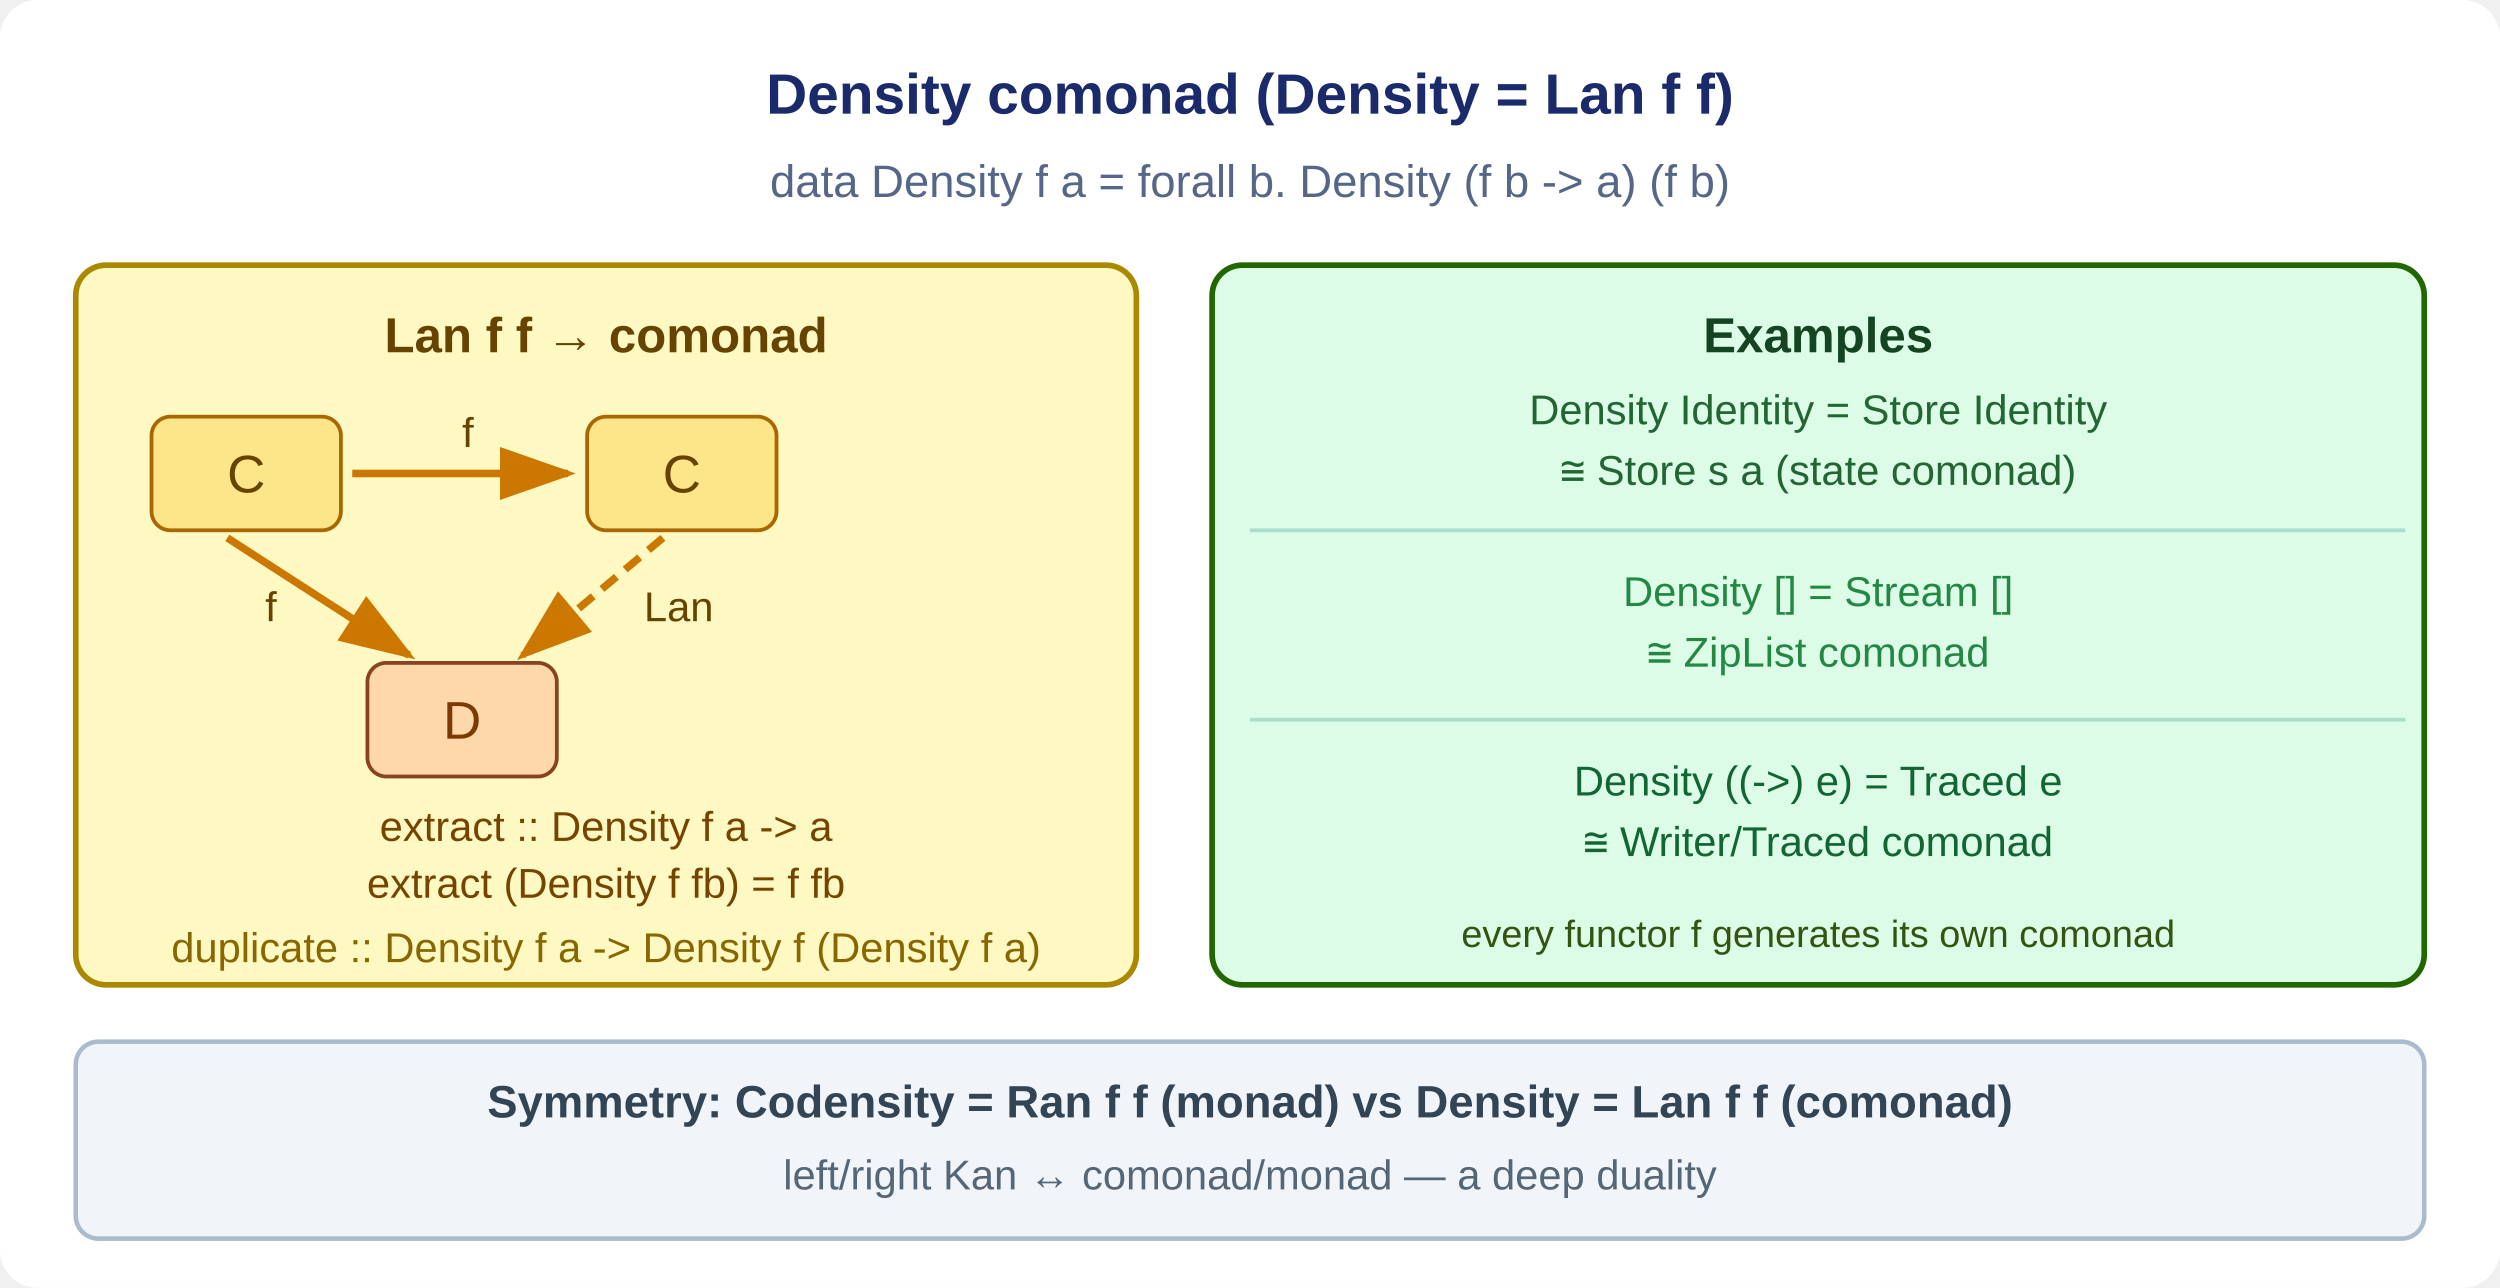
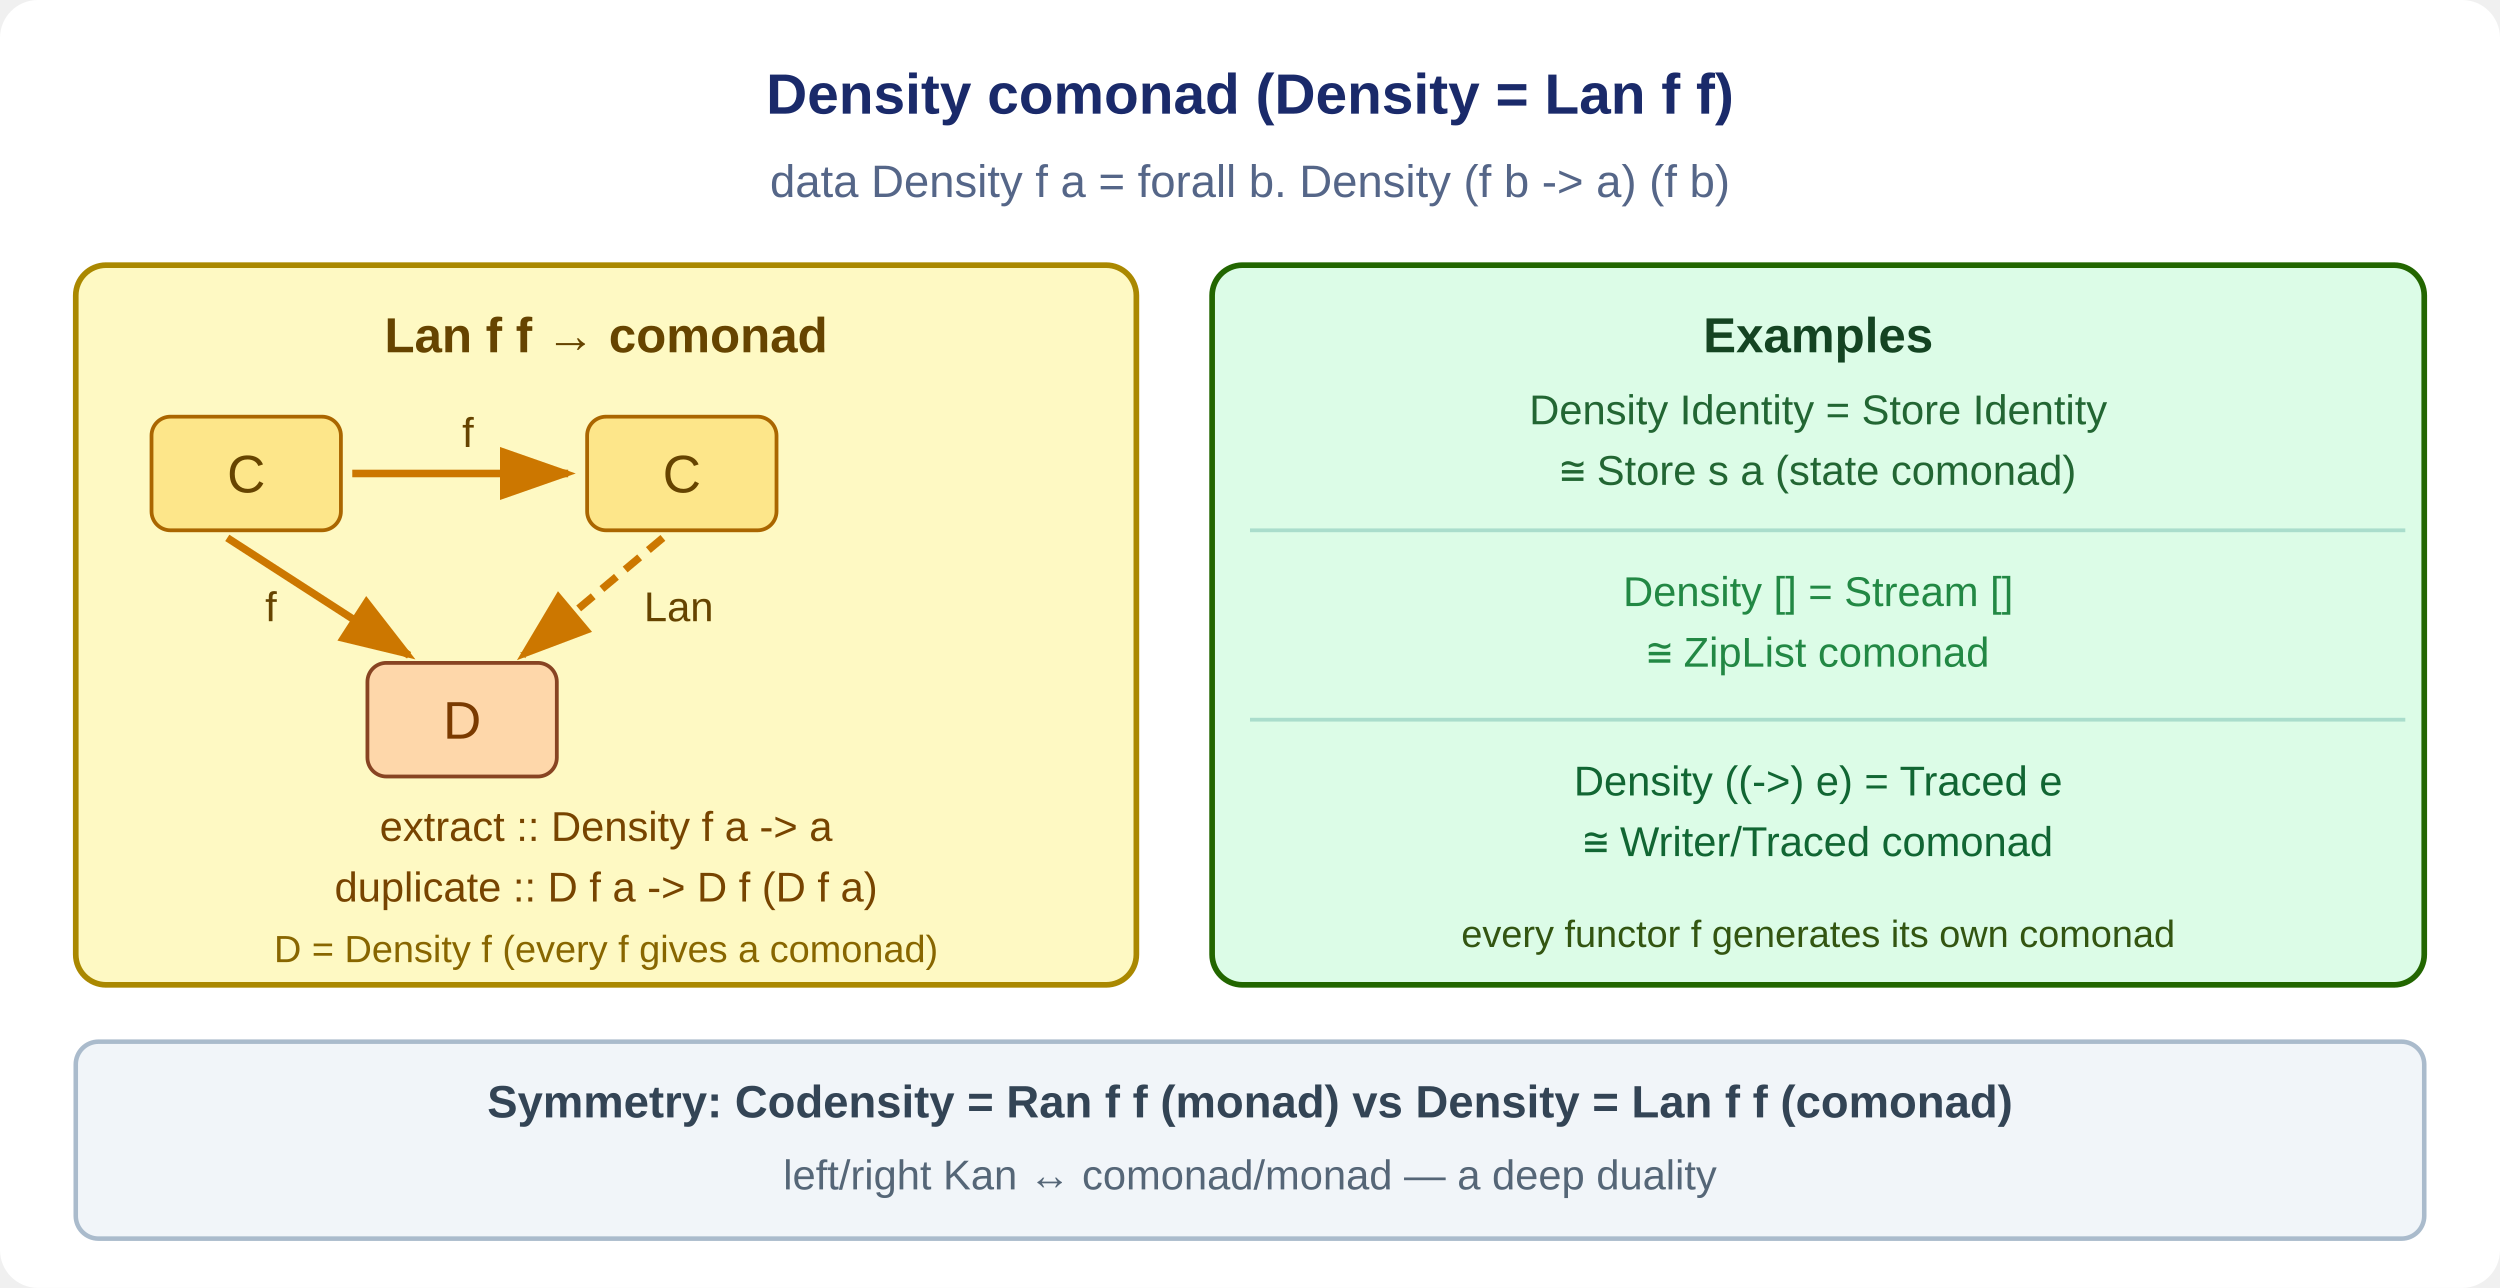
<svg xmlns="http://www.w3.org/2000/svg" width="660" height="340" viewBox="0 0 660 340">
  <defs>
    <marker id="arrdn" markerWidth="10" markerHeight="7" refX="9" refY="3.5" orient="auto">
      <polygon points="0 0, 10 3.5, 0 7" fill="#334466" />
    </marker>
    <marker id="arrOdn" markerWidth="10" markerHeight="7" refX="9" refY="3.5" orient="auto">
      <polygon points="0 0, 10 3.5, 0 7" fill="#cc7700" />
    </marker>
    <marker id="arrGdn" markerWidth="10" markerHeight="7" refX="9" refY="3.5" orient="auto">
      <polygon points="0 0, 10 3.5, 0 7" fill="#228844" />
    </marker>
  </defs>
  <rect width="660" height="340" fill="#ffffff" rx="10" />
  <text x="330" y="30" text-anchor="middle" font-family="monospace,Arial,sans-serif" font-size="15" fill="#1a2a6a" font-weight="bold">Density comonad (Density = Lan f f)</text>
  <text x="330" y="52" text-anchor="middle" font-family="monospace,Arial,sans-serif" font-size="12" fill="#556688">data Density f a = forall b. Density (f b -&gt; a) (f b)</text>
  <rect x="20" y="70" width="280" height="190" rx="8" fill="#fef9c3" stroke="#aa8800" stroke-width="1.5" />
  <text x="160" y="93" text-anchor="middle" font-family="monospace,Arial,sans-serif" font-size="13" fill="#664400" font-weight="bold">Lan f f → comonad</text>
  <rect x="40" y="110" width="50" height="30" rx="5" fill="#fde68a" stroke="#aa6600" />
  <text x="65" y="130" text-anchor="middle" font-family="monospace,Arial,sans-serif" font-size="14" fill="#664400">C</text>
  <rect x="155" y="110" width="50" height="30" rx="5" fill="#fde68a" stroke="#aa6600" />
  <text x="180" y="130" text-anchor="middle" font-family="monospace,Arial,sans-serif" font-size="14" fill="#664400">C</text>
  <rect x="97" y="175" width="50" height="30" rx="5" fill="#fed7aa" stroke="#884422" />
  <text x="122" y="195" text-anchor="middle" font-family="monospace,Arial,sans-serif" font-size="14" fill="#7a3a00">D</text>
  <line x1="93" y1="125" x2="150" y2="125" stroke="#cc7700" stroke-width="2" marker-end="url(#arrOdn)" />
  <text x="122" y="118" font-family="monospace,Arial,sans-serif" font-size="11" fill="#664400">f</text>
  <line x1="60" y1="142" x2="108" y2="173" stroke="#cc7700" stroke-width="2" marker-end="url(#arrOdn)" />
  <text x="70" y="164" font-family="monospace,Arial,sans-serif" font-size="11" fill="#664400">f</text>
  <line x1="175" y1="142" x2="138" y2="173" stroke="#cc7700" stroke-width="2" stroke-dasharray="5,3" marker-end="url(#arrOdn)" />
  <text x="170" y="164" font-family="monospace,Arial,sans-serif" font-size="11" fill="#664400">Lan</text>
-   <text x="160" y="222" text-anchor="middle" font-family="monospace,Arial,sans-serif" font-size="11" fill="#774400">extract :: Density f a -&gt; a</text>
-   <text x="160" y="237" text-anchor="middle" font-family="monospace,Arial,sans-serif" font-size="11" fill="#774400">extract (Density f fb) = f fb</text>
-   <text x="160" y="254" text-anchor="middle" font-family="monospace,Arial,sans-serif" font-size="11" fill="#886600">duplicate :: Density f a -&gt; Density f (Density f a)</text>
+   <text x="160" y="222" text-anchor="middle" font-family="monospace,Arial,sans-serif" font-size="11" fill="#774400">extract   :: Density f a -&gt; a</text>
+   <text x="160" y="238" text-anchor="middle" font-family="monospace,Arial,sans-serif" font-size="11" fill="#774400">duplicate :: D f a -&gt; D f (D f a)</text>
+   <text x="160" y="254" text-anchor="middle" font-family="monospace,Arial,sans-serif" font-size="10" fill="#886600">D = Density f  (every f gives a comonad)</text>
  <rect x="320" y="70" width="320" height="190" rx="8" fill="#dcfce7" stroke="#226600" stroke-width="1.5" />
  <text x="480" y="93" text-anchor="middle" font-family="monospace,Arial,sans-serif" font-size="13" fill="#144422" font-weight="bold">Examples</text>
  <text x="480" y="112" text-anchor="middle" font-family="monospace,Arial,sans-serif" font-size="11" fill="#226633">Density Identity = Store Identity</text>
  <text x="480" y="128" text-anchor="middle" font-family="monospace,Arial,sans-serif" font-size="11" fill="#226633">  ≅ Store s a (state comonad)</text>
  <line x1="330" y1="140" x2="635" y2="140" stroke="#aaddcc" stroke-width="1" />
  <text x="480" y="160" text-anchor="middle" font-family="monospace,Arial,sans-serif" font-size="11" fill="#228844">Density [] = Stream []</text>
  <text x="480" y="176" text-anchor="middle" font-family="monospace,Arial,sans-serif" font-size="11" fill="#228844">  ≅ ZipList comonad</text>
  <line x1="330" y1="190" x2="635" y2="190" stroke="#aaddcc" stroke-width="1" />
  <text x="480" y="210" text-anchor="middle" font-family="monospace,Arial,sans-serif" font-size="11" fill="#116633">Density ((-&gt;) e) = Traced e</text>
  <text x="480" y="226" text-anchor="middle" font-family="monospace,Arial,sans-serif" font-size="11" fill="#116633">  ≅ Writer/Traced comonad</text>
  <text x="480" y="250" text-anchor="middle" font-family="monospace,Arial,sans-serif" font-size="10" fill="#335511">every functor f generates its own comonad</text>
  <rect x="20" y="275" width="620" height="52" rx="6" fill="#f1f5f9" stroke="#aabbcc" stroke-width="1.2" />
  <text x="330" y="295" text-anchor="middle" font-family="monospace,Arial,sans-serif" font-size="12" fill="#334455" font-weight="bold">Symmetry: Codensity = Ran f f (monad)  vs  Density = Lan f f (comonad)</text>
  <text x="330" y="314" text-anchor="middle" font-family="monospace,Arial,sans-serif" font-size="11" fill="#556677">left/right Kan ↔ comonad/monad — a deep duality</text>
</svg>
